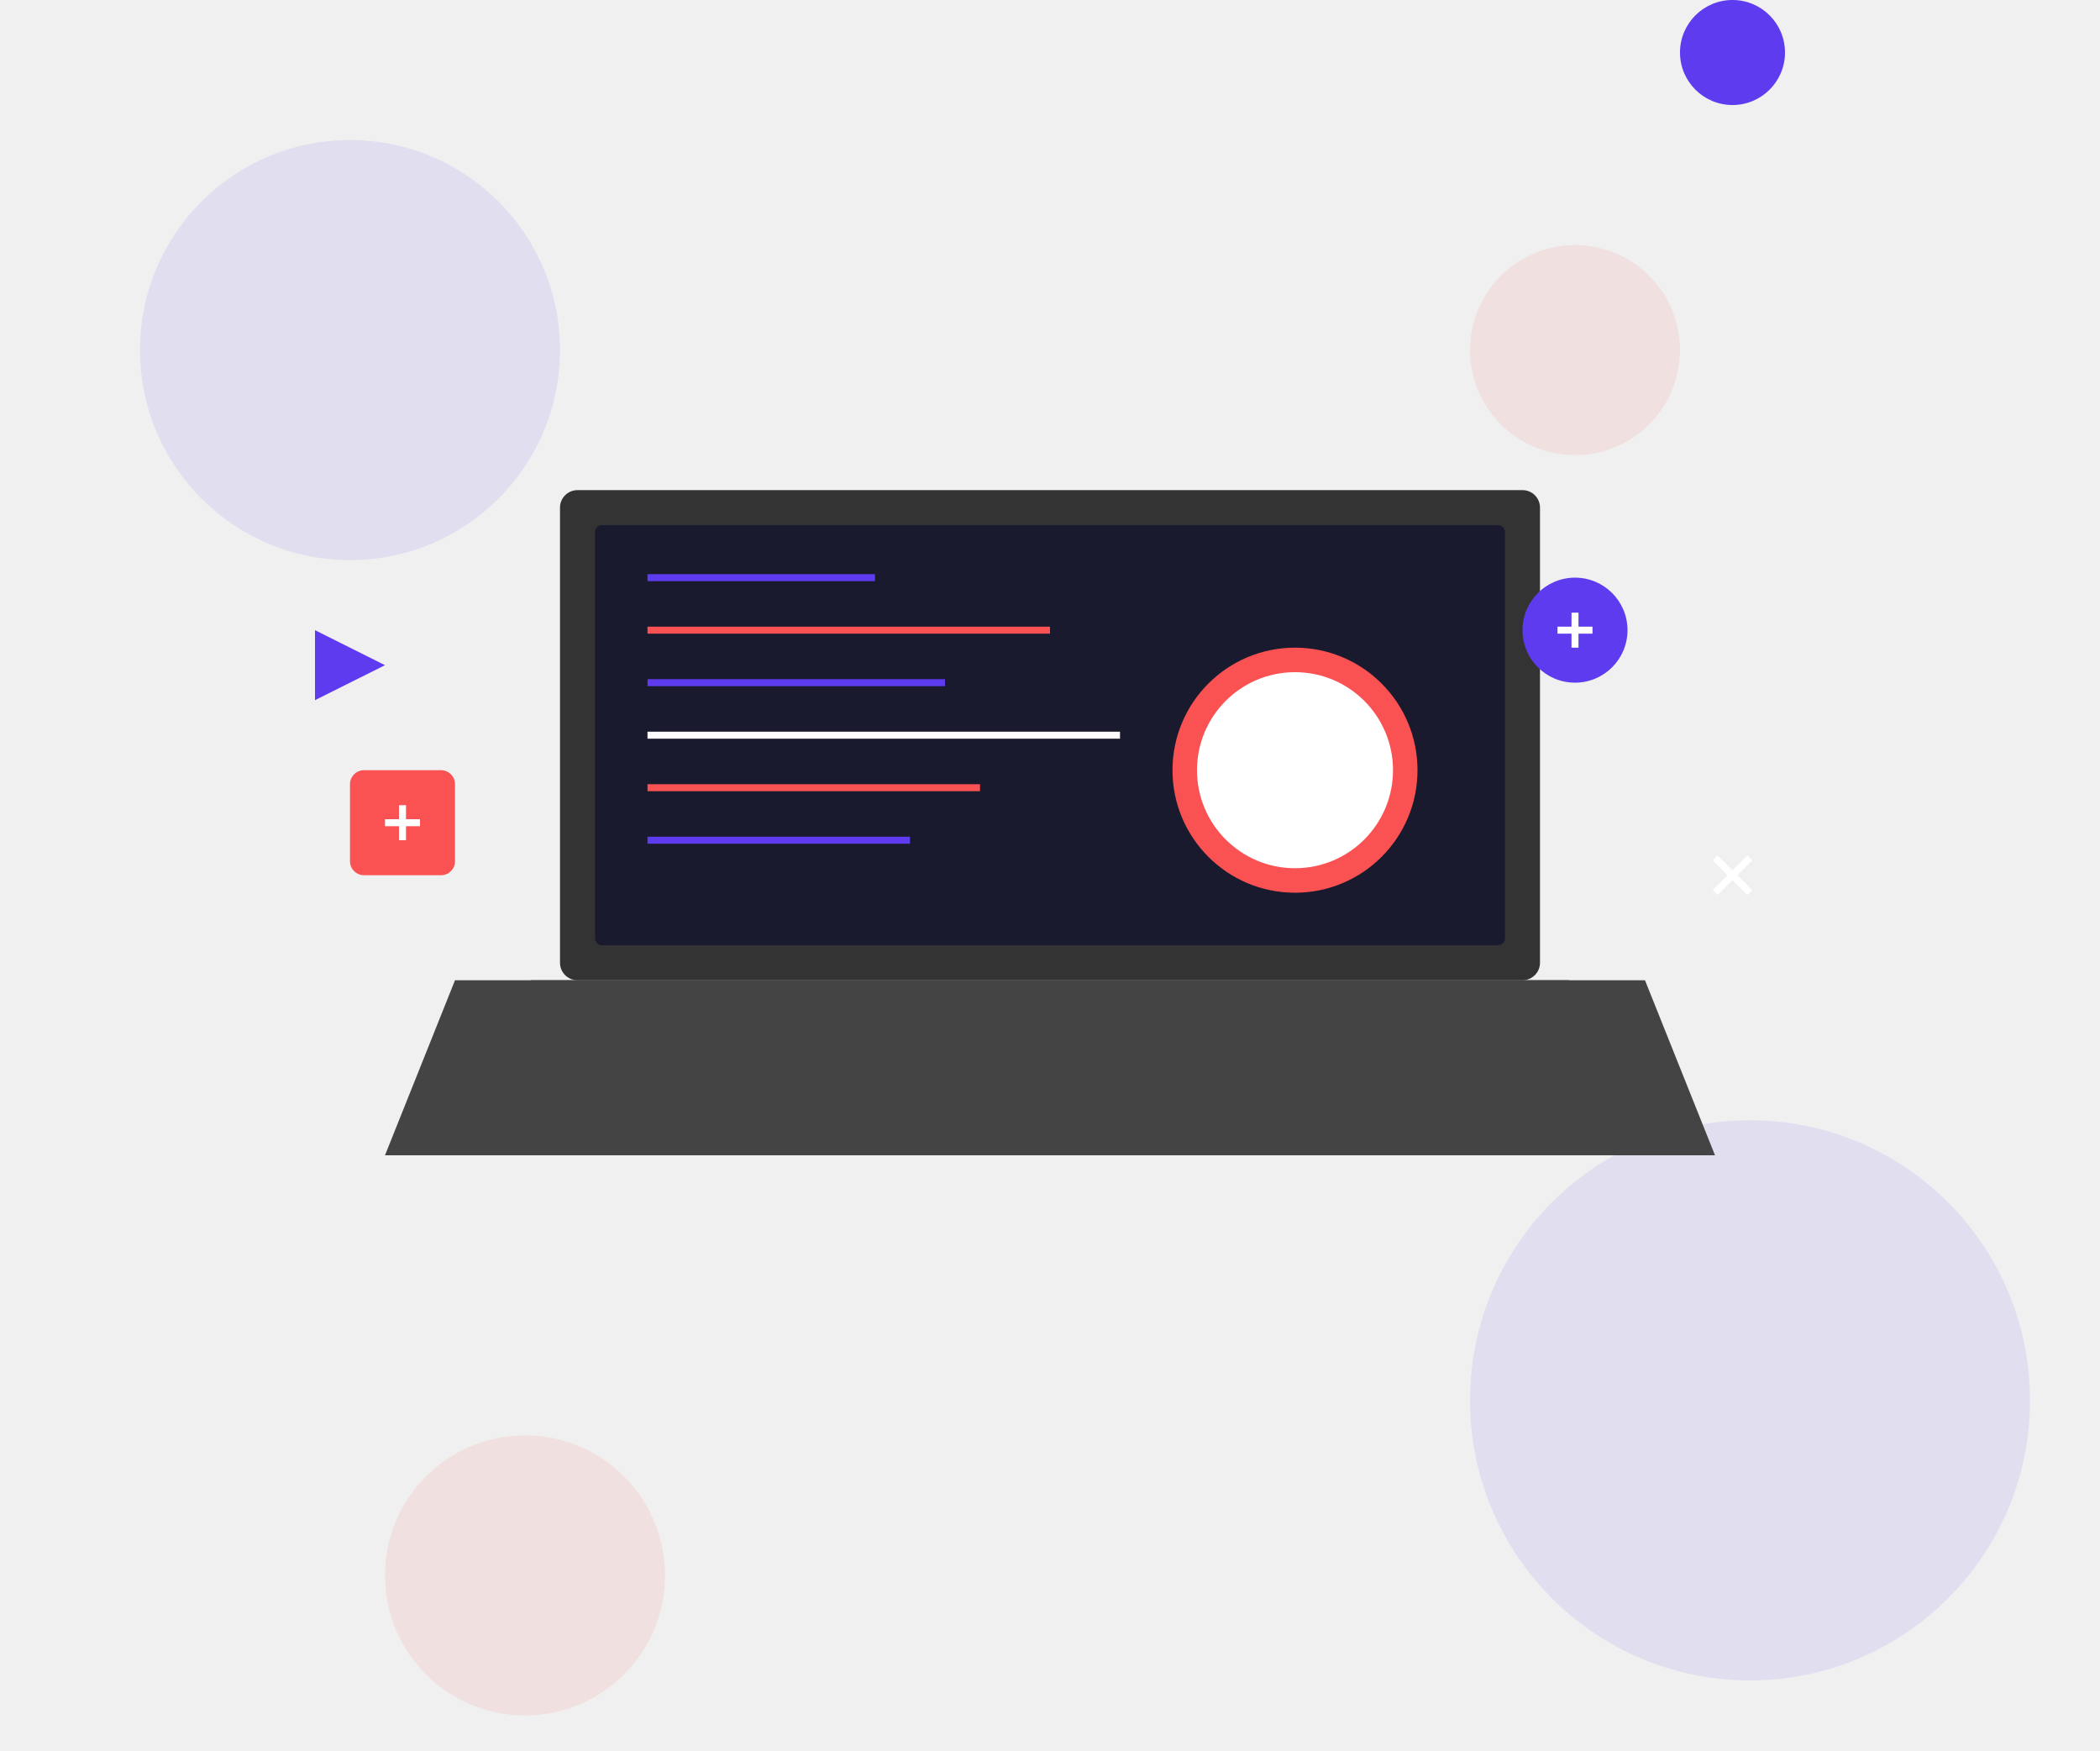
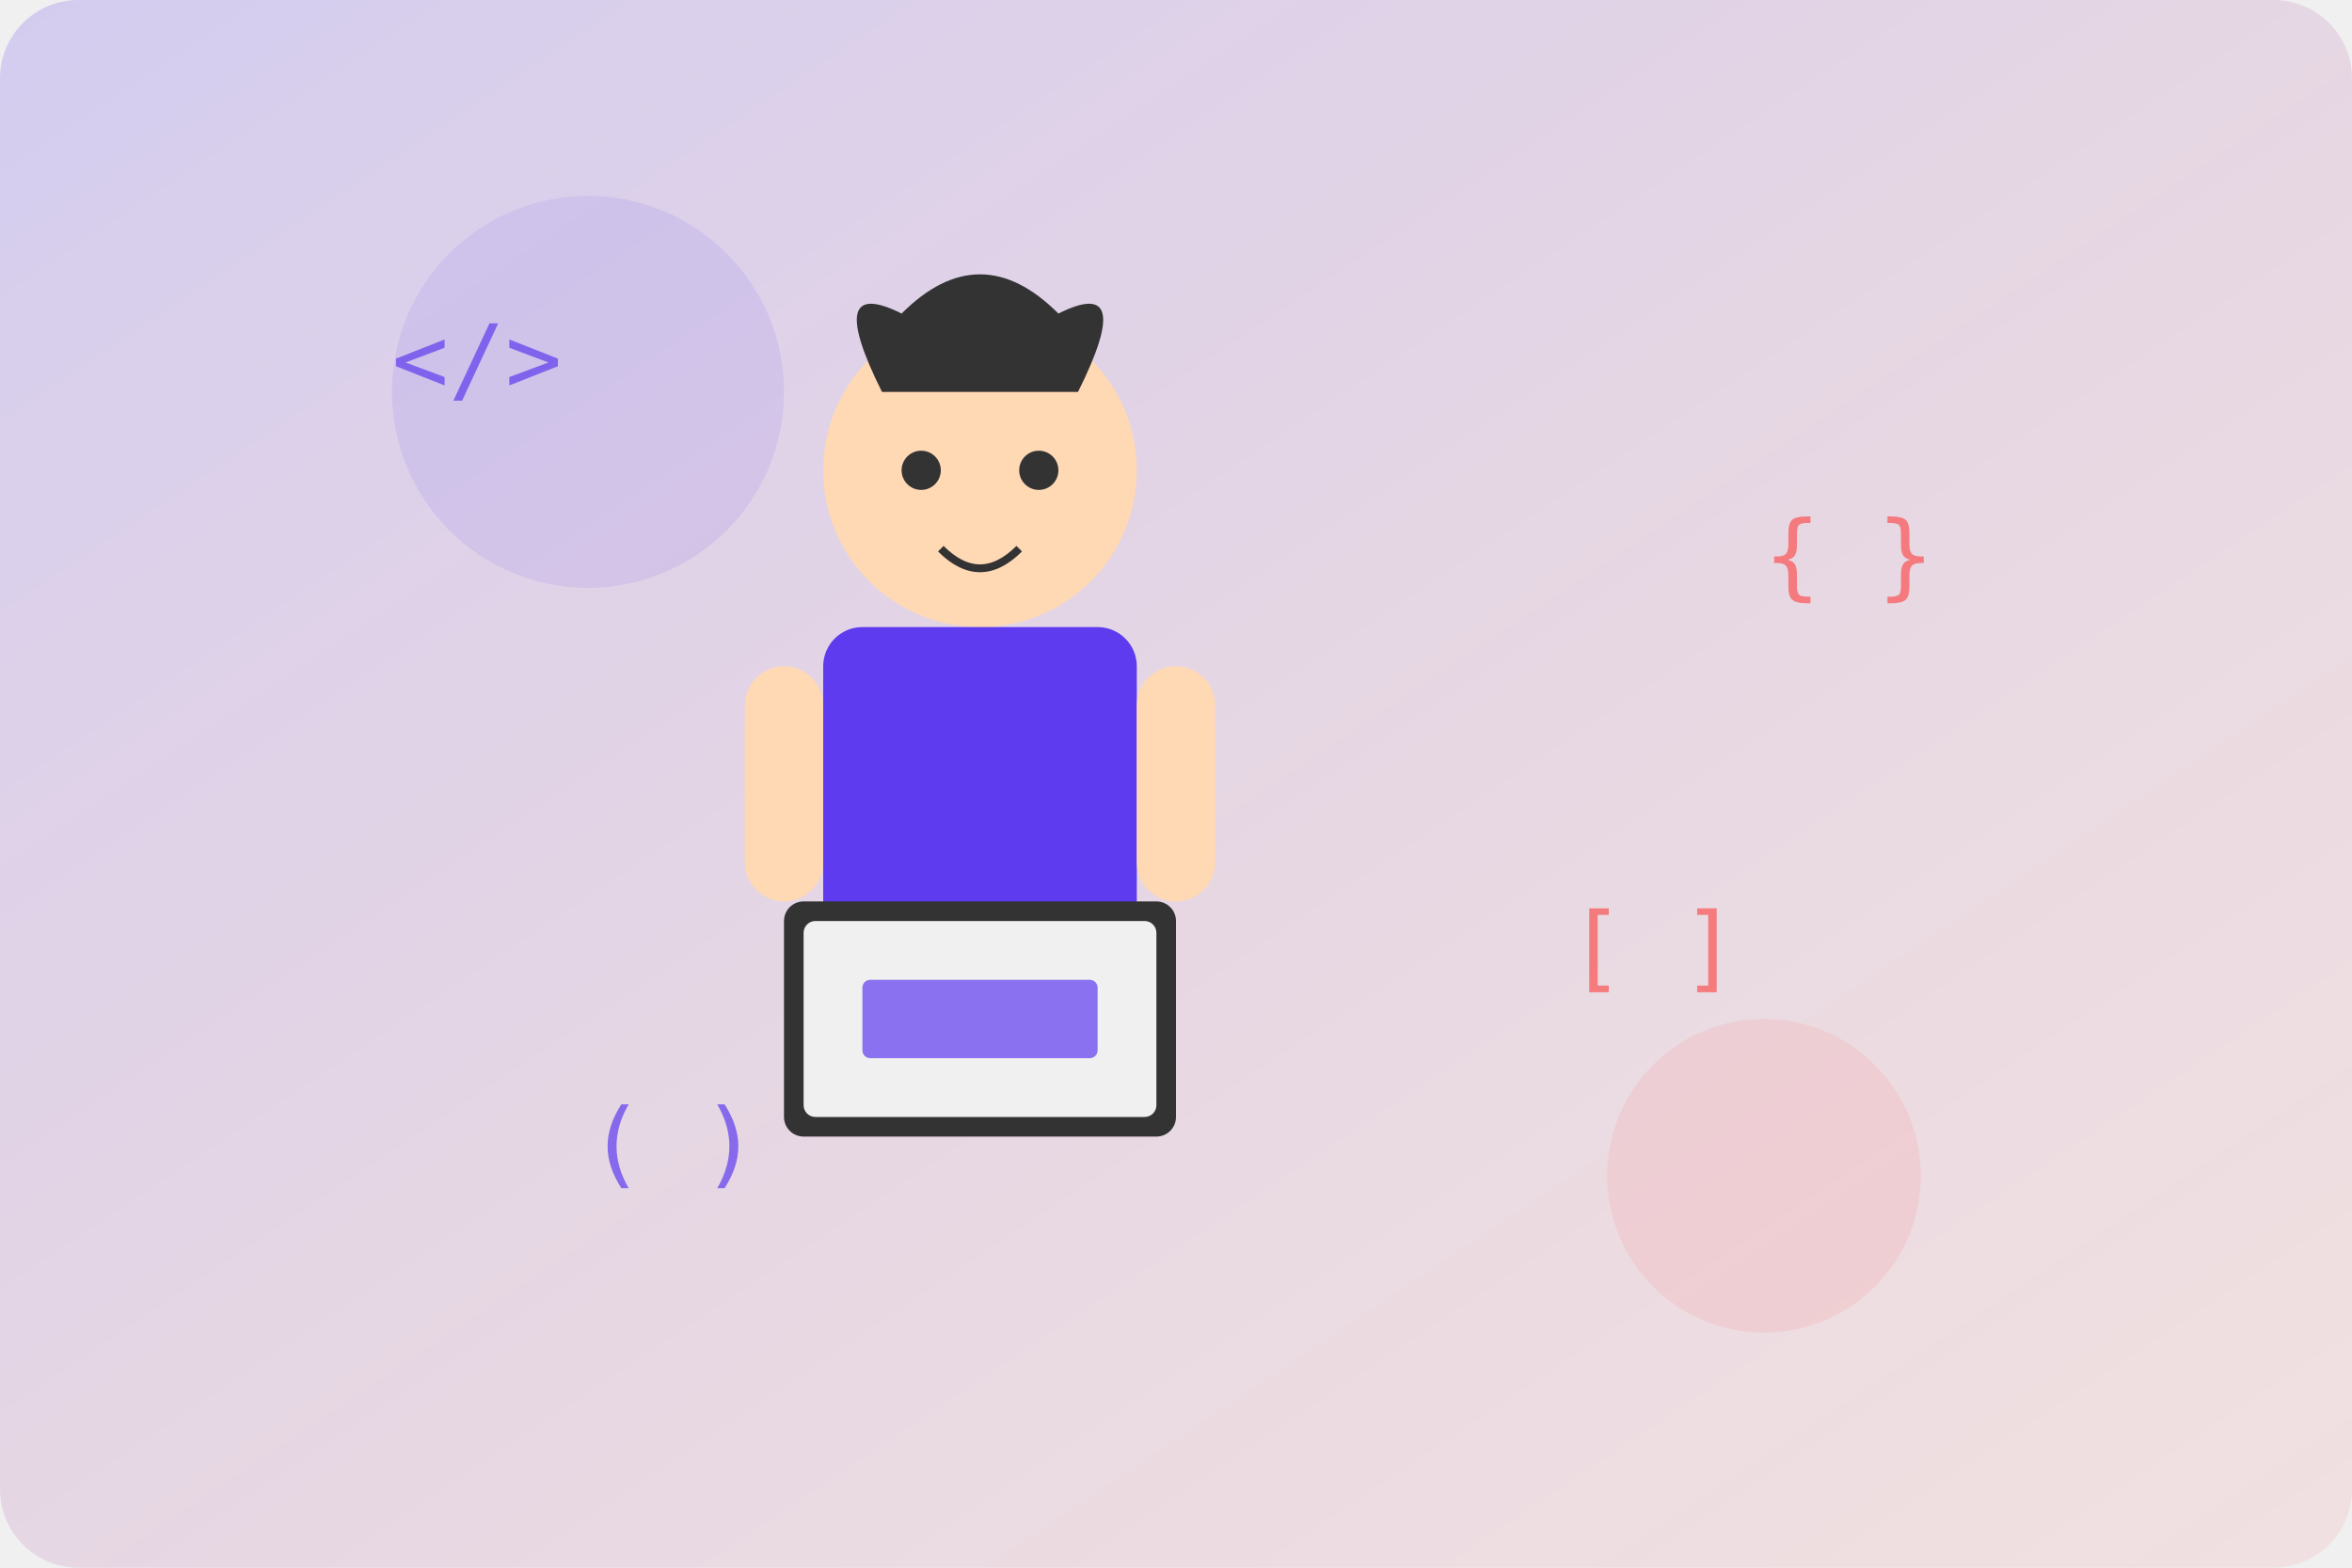
- <svg xmlns="http://www.w3.org/2000/svg" width="600" height="500" viewBox="0 0 600 500" fill="none">
-   <style>
-     .wave {
-       animation: wave 8s ease-in-out infinite;
-       transform-origin: 50% 50%;
-     }
-     @keyframes wave {
-       0%, 100% {
-         transform: translateY(0);
-       }
-       50% {
-         transform: translateY(-15px);
-       }
-     }
-     .laptop-screen {
-       animation: glow 3s ease-in-out infinite;
-     }
-     @keyframes glow {
-       0%, 100% {
-         filter: brightness(1);
-       }
-       50% {
-         filter: brightness(1.3);
-       }
-     }
-     .code-line {
-       animation: type 4s steps(30) infinite;
-       transform-origin: left;
-     }
-     @keyframes type {
-       0% {
-         transform: scaleX(0);
-       }
-       50%, 100% {
-         transform: scaleX(1);
-       }
-     }
-   </style>
-   <circle cx="100" cy="100" r="60" fill="#5E3BEE" opacity="0.1" />
-   <circle cx="500" cy="400" r="80" fill="#5E3BEE" opacity="0.1" />
-   <circle cx="450" cy="100" r="30" fill="#FA5252" opacity="0.1" />
-   <circle cx="150" cy="450" r="40" fill="#FA5252" opacity="0.1" />
-   <rect x="150" y="280" width="300" height="10" rx="2" fill="#333" />
-   <path d="M130 280H470L490 330H110L130 280Z" fill="#444" />
-   <rect x="160" y="140" width="280" height="140" rx="5" fill="#333" />
-   <rect class="laptop-screen" x="170" y="150" width="260" height="120" rx="2" fill="#1A1A2E" />
-   <line class="code-line" x1="185" y1="165" x2="250" y2="165" stroke="#5E3BEE" stroke-width="2" />
-   <line class="code-line" style="animation-delay: 0.5s" x1="185" y1="180" x2="300" y2="180" stroke="#FA5252" stroke-width="2" />
-   <line class="code-line" style="animation-delay: 1s" x1="185" y1="195" x2="270" y2="195" stroke="#5E3BEE" stroke-width="2" />
-   <line class="code-line" style="animation-delay: 1.5s" x1="185" y1="210" x2="320" y2="210" stroke="#FFF" stroke-width="2" />
-   <line class="code-line" style="animation-delay: 2s" x1="185" y1="225" x2="280" y2="225" stroke="#FA5252" stroke-width="2" />
-   <line class="code-line" style="animation-delay: 2.5s" x1="185" y1="240" x2="260" y2="240" stroke="#5E3BEE" stroke-width="2" />
-   <circle cx="370" cy="220" r="35" fill="#FA5252" />
-   <circle cx="370" cy="220" r="28" fill="#FFF" />
-   <g class="wave" style="animation-delay: 1s">
-     <circle cx="450" cy="180" r="15" fill="#5E3BEE" />
-     <path d="M445 180L455 180M450 175L450 185" stroke="white" stroke-width="2" />
+ <svg xmlns="http://www.w3.org/2000/svg" width="600" height="400">
+   <defs>
+     <linearGradient id="bg-gradient" x1="0%" y1="0%" x2="100%" y2="100%">
+       <stop offset="0%" style="stop-color:#5e3bee;stop-opacity:0.2" />
+       <stop offset="100%" style="stop-color:#fa5252;stop-opacity:0.1" />
+     </linearGradient>
+     <animate id="float" attributeName="transform" attributeType="XML" type="translate" values="0,-10;0,10;0,-10" dur="6s" repeatCount="indefinite" />
+     <animate id="rotate" attributeName="transform" attributeType="XML" type="rotate" values="0 300 200;5 300 200;0 300 200;-5 300 200;0 300 200" dur="10s" repeatCount="indefinite" />
+   </defs>
+   <rect width="600" height="400" fill="url(#bg-gradient)" rx="20" />
+   <circle cx="150" cy="100" r="50" fill="#5e3bee" opacity="0.1">
+     <animate attributeName="r" values="50;60;50" dur="5s" repeatCount="indefinite" />
+   </circle>
+   <circle cx="450" cy="300" r="40" fill="#fa5252" opacity="0.1">
+     <animate attributeName="r" values="40;50;40" dur="7s" repeatCount="indefinite" />
+   </circle>
+   <g transform="translate(250, 180)">
+     <animateTransform attributeName="transform" type="translate" values="250,180;250,170;250,180" dur="6s" repeatCount="indefinite" />
+     <circle cx="0" cy="-60" r="40" fill="#FFD8B4" />
+     <path d="M-25,-80 Q-40,-110 -20,-100 Q0,-120 20,-100 Q40,-110 25,-80" fill="#333" />
+     <circle cx="-15" cy="-60" r="5" fill="#333" />
+     <circle cx="15" cy="-60" r="5" fill="#333" />
+     <path d="M-10,-40 Q0,-30 10,-40" stroke="#333" stroke-width="2" fill="none" />
+     <rect x="-40" y="-20" width="80" height="100" rx="10" fill="#5e3bee" />
+     <rect x="-60" y="-10" width="20" height="60" rx="10" fill="#FFD8B4" />
+     <rect x="40" y="-10" width="20" height="60" rx="10" fill="#FFD8B4" />
+     <rect x="-50" y="50" width="100" height="60" rx="5" fill="#333" />
+     <rect x="-45" y="55" width="90" height="50" rx="3" fill="#f0f0f0" />
+     <rect x="-30" y="70" width="60" height="20" rx="2" fill="#5e3bee" opacity="0.7" />
  </g>
-   <g class="wave" style="animation-delay: 1.5s">
-     <rect x="100" y="220" width="30" height="30" rx="4" fill="#FA5252" />
-     <path d="M110 235H120M115 230V240" stroke="white" stroke-width="2" />
-   </g>
-   <g class="wave" style="animation-delay: 0.5s">
-     <rect x="480" cy="250" width="30" height="30" rx="15" fill="#5E3BEE" />
-     <path d="M488 250L502 250M495 243V257" stroke="white" stroke-width="2" transform="rotate(45 495 250)" />
-   </g>
-   <g class="wave" style="animation-delay: 2s">
-     <polygon points="90,180 110,190 90,200" fill="#5E3BEE" />
-   </g>
+   <text x="100" y="100" font-family="monospace" font-size="24" fill="#5e3bee" opacity="0.7">
+     &lt;/&gt;
+     <animateTransform attributeName="transform" type="translate" values="0,0;10,10;0,0" dur="8s" repeatCount="indefinite" />
+   </text>
+   <text x="450" y="150" font-family="monospace" font-size="24" fill="#fa5252" opacity="0.7">
+     { }
+     <animateTransform attributeName="transform" type="translate" values="0,0;-10,10;0,0" dur="7s" repeatCount="indefinite" />
+   </text>
+   <text x="150" y="300" font-family="monospace" font-size="24" fill="#5e3bee" opacity="0.7">
+     ( )
+     <animateTransform attributeName="transform" type="translate" values="0,0;10,-10;0,0" dur="9s" repeatCount="indefinite" />
+   </text>
+   <text x="400" y="250" font-family="monospace" font-size="24" fill="#fa5252" opacity="0.7">
+     [ ]
+     <animateTransform attributeName="transform" type="translate" values="0,0;-10,-10;0,0" dur="10s" repeatCount="indefinite" />
+   </text>
</svg>
